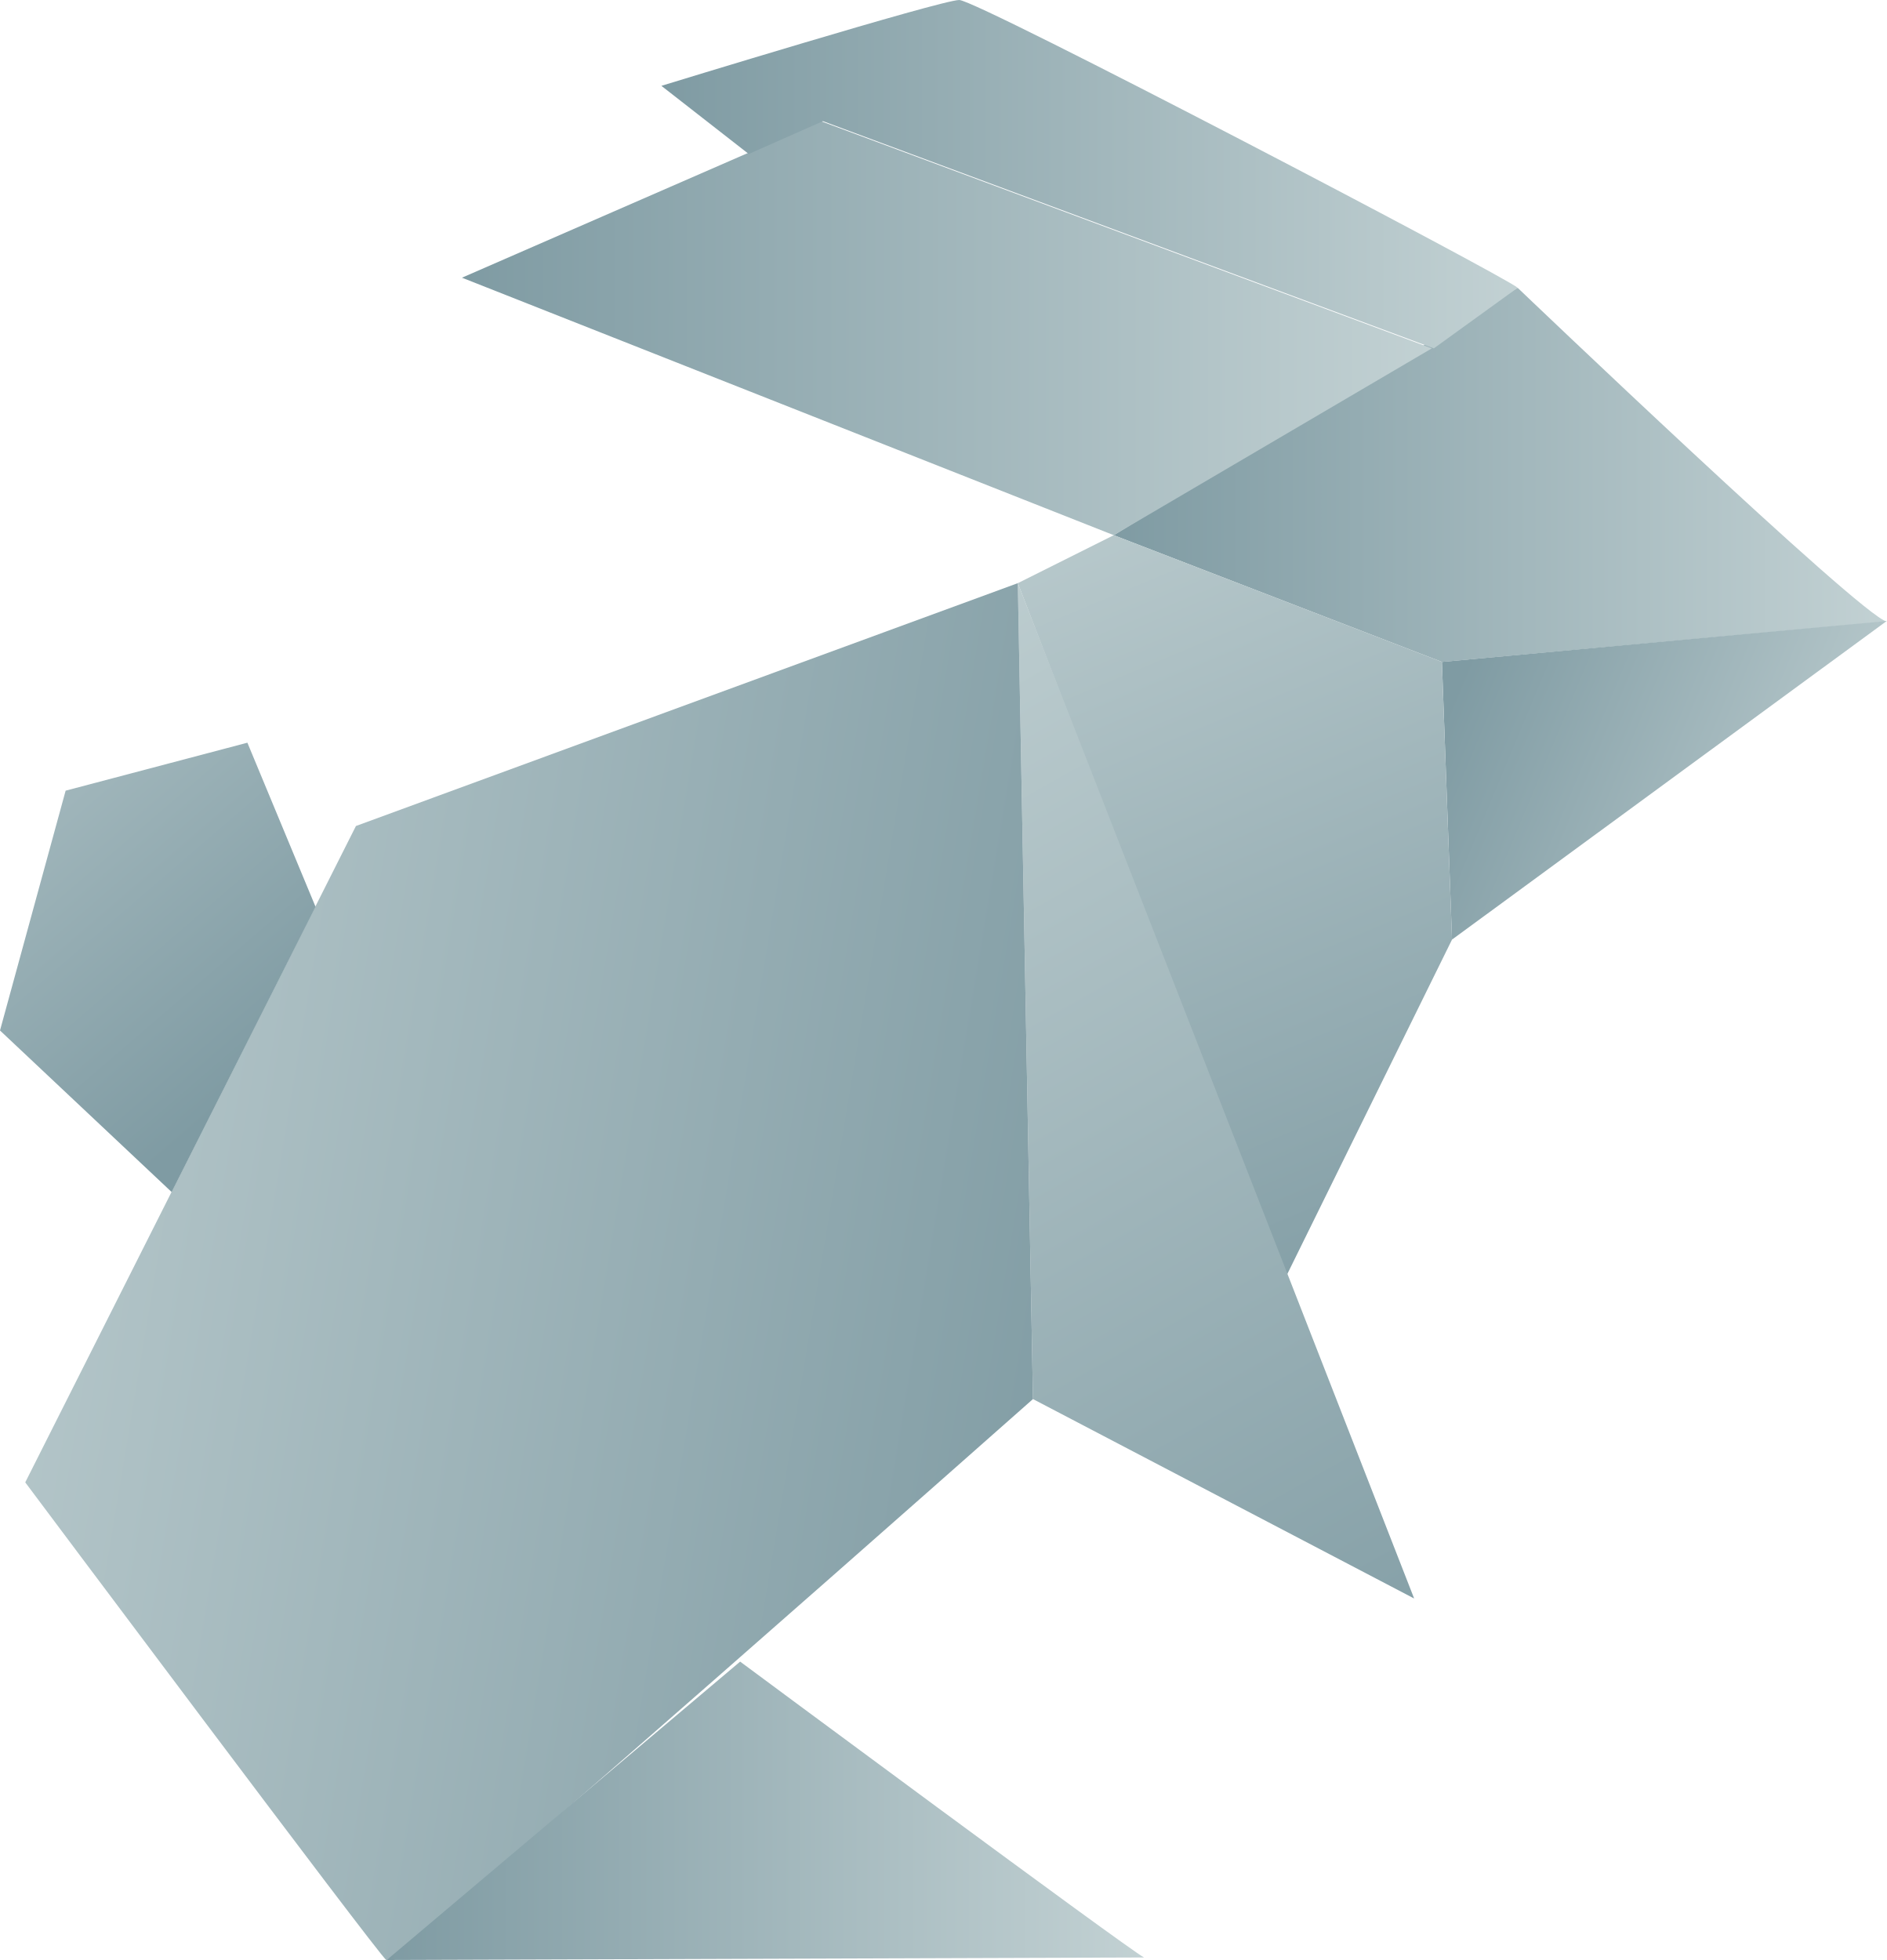
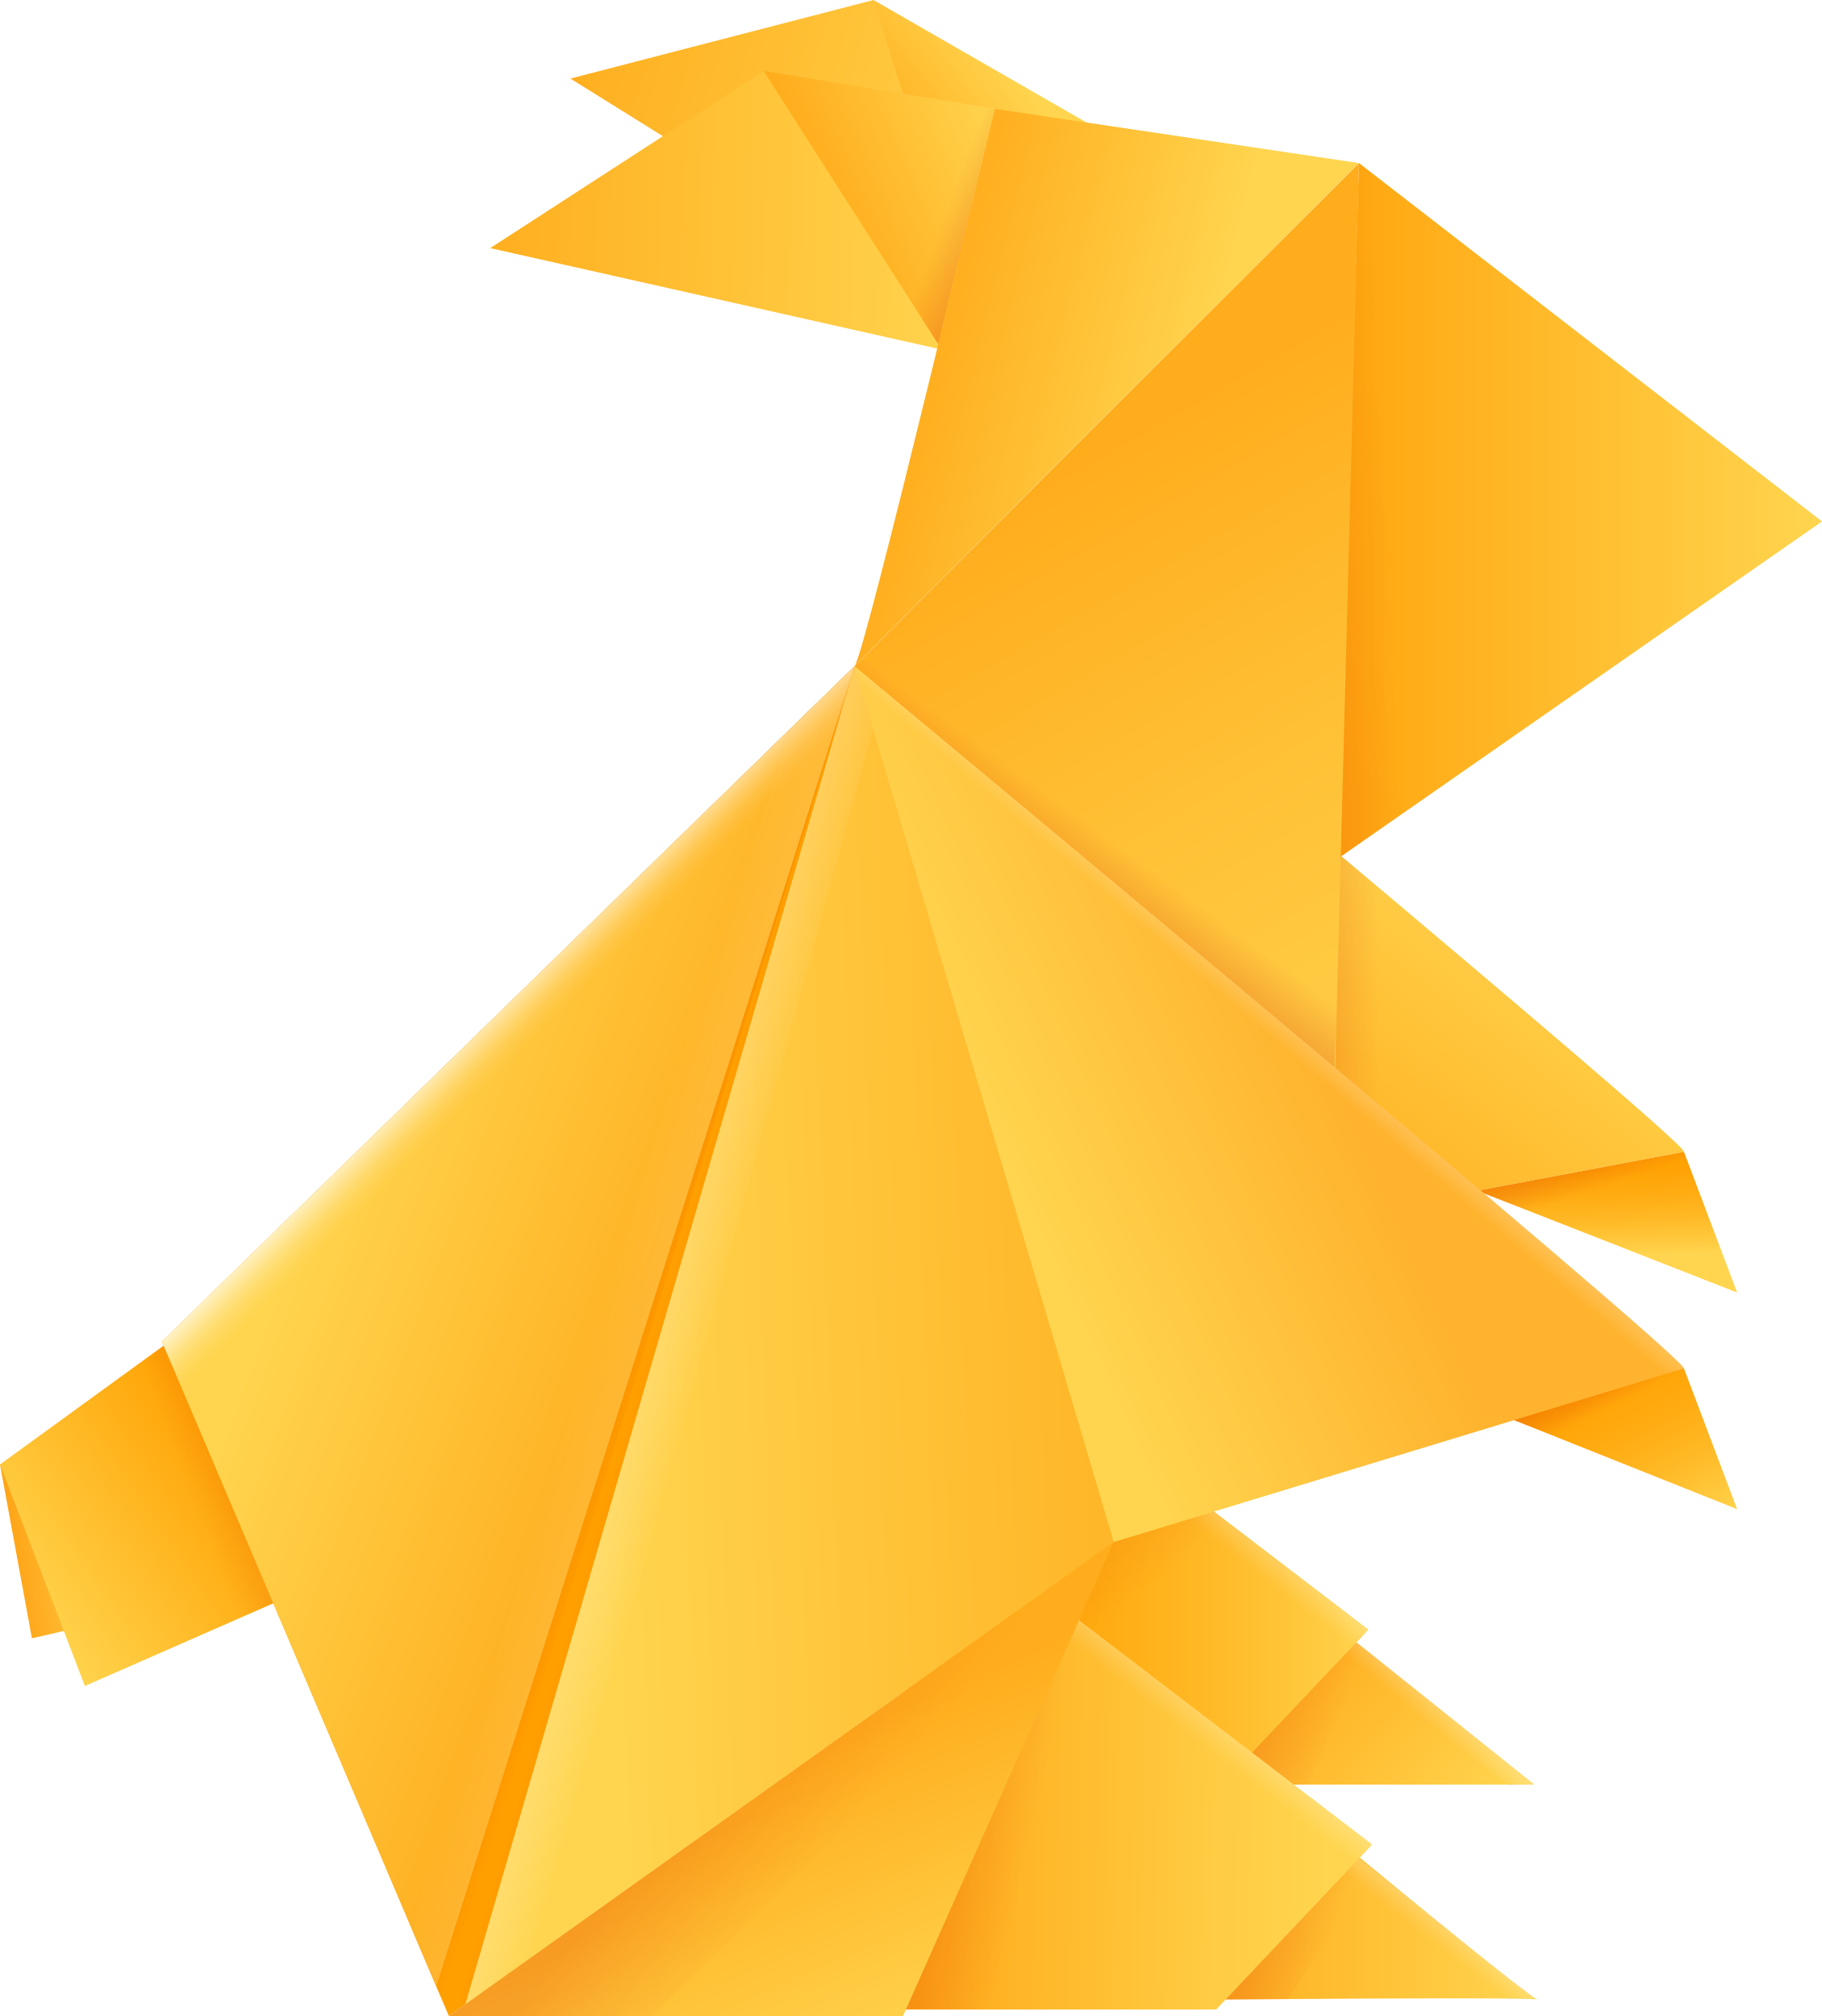
- <svg xmlns="http://www.w3.org/2000/svg" xmlns:xlink="http://www.w3.org/1999/xlink" viewBox="0 0 37.37 38.82">
+ <svg xmlns="http://www.w3.org/2000/svg" xmlns:xlink="http://www.w3.org/1999/xlink" viewBox="0 0 92.51 102.38">
  <defs>
-     <style>.cls-1{fill:url(#linear-gradient);}.cls-2{fill:url(#linear-gradient-2);}.cls-3{fill:url(#linear-gradient-3);}.cls-4{fill:url(#linear-gradient-4);}.cls-5{fill:url(#linear-gradient-5);}.cls-6{fill:url(#linear-gradient-6);}.cls-7{fill:url(#linear-gradient-7);}.cls-8{fill:url(#linear-gradient-8);}.cls-9{fill:url(#linear-gradient-9);}</style>
-     <linearGradient id="linear-gradient" y1="9.4" x2="15.31" y2="9.4" gradientTransform="matrix(-1, 0, 0, 1, 37.37, 0)" gradientUnits="userSpaceOnUse">
-       <stop offset="0" stop-color="#c2d1d3" />
-       <stop offset="1" stop-color="#7f9ba3" />
+     <style>.cls-1{fill:url(#linear-gradient);}.cls-2{fill:url(#linear-gradient-4);}.cls-2,.cls-3,.cls-4,.cls-5,.cls-6,.cls-7,.cls-8,.cls-9,.cls-10,.cls-11,.cls-12,.cls-13,.cls-14,.cls-15,.cls-16{opacity:.2;}.cls-2,.cls-3,.cls-4,.cls-5,.cls-6,.cls-7,.cls-17,.cls-18{mix-blend-mode:screen;}.cls-19{fill:#ffa000;}.cls-3{fill:url(#linear-gradient-13);}.cls-4{fill:url(#linear-gradient-12);}.cls-5{fill:url(#linear-gradient-11);}.cls-6{fill:url(#linear-gradient-41);}.cls-7{fill:url(#linear-gradient-42);}.cls-20{fill:url(#linear-gradient-2);}.cls-20,.cls-8,.cls-9,.cls-10,.cls-11,.cls-12,.cls-13,.cls-14,.cls-15,.cls-16,.cls-21,.cls-22,.cls-23,.cls-24{mix-blend-mode:multiply;}.cls-20,.cls-21,.cls-22,.cls-23{opacity:.3;}.cls-8{fill:url(#linear-gradient-5);}.cls-9{fill:url(#linear-gradient-9);}.cls-10{fill:url(#linear-gradient-24);}.cls-11{fill:url(#linear-gradient-26);}.cls-12{fill:url(#linear-gradient-29);}.cls-13{fill:url(#linear-gradient-28);}.cls-14{fill:url(#linear-gradient-34);}.cls-15{fill:url(#linear-gradient-21);}.cls-16{fill:url(#linear-gradient-14);}.cls-21{fill:url(#linear-gradient-19);}.cls-22{fill:url(#linear-gradient-39);}.cls-23{fill:url(#linear-gradient-38);}.cls-17{fill:url(#linear-gradient-32);opacity:.8;}.cls-25{fill:url(#linear-gradient-8);}.cls-26{fill:url(#linear-gradient-3);}.cls-27{fill:url(#linear-gradient-6);}.cls-18{fill:url(#linear-gradient-31);}.cls-18,.cls-24{opacity:.1;}.cls-28{fill:url(#linear-gradient-40);}.cls-29{fill:url(#linear-gradient-18);}.cls-30{fill:url(#linear-gradient-22);}.cls-31{fill:url(#linear-gradient-20);}.cls-32{fill:url(#linear-gradient-23);}.cls-33{fill:url(#linear-gradient-15);}.cls-34{fill:url(#linear-gradient-16);}.cls-35{fill:url(#linear-gradient-17);}.cls-36{fill:url(#linear-gradient-10);}.cls-37{fill:url(#linear-gradient-27);}.cls-38{fill:url(#linear-gradient-35);}.cls-39{fill:url(#linear-gradient-37);}.cls-40{fill:url(#linear-gradient-36);}.cls-41{fill:url(#linear-gradient-25);}.cls-42{fill:url(#linear-gradient-33);}.cls-43{fill:url(#linear-gradient-30);}.cls-44{isolation:isolate;}.cls-24{fill:url(#linear-gradient-7);}</style>
+     <linearGradient id="linear-gradient" x1="10.87" y1="63.8" x2="11.08" y2="58.11" gradientTransform="translate(92.51) rotate(-180) scale(1 -1)" gradientUnits="userSpaceOnUse">
+       <stop offset="0" stop-color="#ffd54f" />
+       <stop offset=".07" stop-color="#ffcd44" />
+       <stop offset=".32" stop-color="#ffb926" />
+       <stop offset=".55" stop-color="#ffab11" />
+       <stop offset=".78" stop-color="#ffa204" />
+       <stop offset="1" stop-color="#ffa000" />
    </linearGradient>
-     <linearGradient id="linear-gradient-2" x1="9" y1="6.5" x2="28.21" y2="6.5" xlink:href="#linear-gradient" />
-     <linearGradient id="linear-gradient-3" x1="7.3" y1="3.45" x2="24.31" y2="3.45" xlink:href="#linear-gradient" />
-     <linearGradient id="linear-gradient-4" x1="-0.19" y1="17.33" x2="8.54" y2="13.69" xlink:href="#linear-gradient" />
-     <linearGradient id="linear-gradient-5" x1="15.58" y1="6.69" x2="7.57" y2="25.86" xlink:href="#linear-gradient" />
-     <linearGradient id="linear-gradient-6" x1="21.8" y1="11.27" x2="8.45" y2="34.81" xlink:href="#linear-gradient" />
-     <linearGradient id="linear-gradient-7" x1="42.46" y1="22.02" x2="14.79" y2="26.63" xlink:href="#linear-gradient" />
-     <linearGradient id="linear-gradient-8" x1="40.91" y1="10.59" x2="31.93" y2="21.03" xlink:href="#linear-gradient" />
-     <linearGradient id="linear-gradient-9" x1="14.71" y1="35.87" x2="29.71" y2="35.87" xlink:href="#linear-gradient" />
+     <linearGradient id="linear-gradient-2" x1="12.43" y1="60.73" x2="13.07" y2="58.76" gradientTransform="translate(92.51) rotate(-180) scale(1 -1)" gradientUnits="userSpaceOnUse">
+       <stop offset="0" stop-color="#fff" />
+       <stop offset=".49" stop-color="#ea9d86" />
+       <stop offset=".84" stop-color="#dd5c34" />
+       <stop offset="1" stop-color="#d84315" />
+     </linearGradient>
+     <linearGradient id="linear-gradient-3" x1="18.7" y1="94.54" x2="28.53" y2="85.9" gradientTransform="translate(92.51) rotate(-180) scale(1 -1)" gradientUnits="userSpaceOnUse">
+       <stop offset="0" stop-color="#ffd54f" />
+       <stop offset="1" stop-color="#ffad1d" />
+     </linearGradient>
+     <linearGradient id="linear-gradient-4" x1="19.78" y1="86.48" x2="20.43" y2="87.25" gradientTransform="translate(92.51) rotate(-180) scale(1 -1)" gradientUnits="userSpaceOnUse">
+       <stop offset="0" stop-color="#fff" />
+       <stop offset=".09" stop-color="#e4e4e4" />
+       <stop offset=".43" stop-color="#838383" />
+       <stop offset=".7" stop-color="#3c3c3c" />
+       <stop offset=".9" stop-color="#101010" />
+       <stop offset="1" stop-color="#000" />
+     </linearGradient>
+     <linearGradient id="linear-gradient-5" x1="24.57" y1="87.76" x2="28.69" y2="86.39" xlink:href="#linear-gradient-2" />
+     <linearGradient id="linear-gradient-6" x1="23.03" y1="80.22" x2="48.38" y2="80.22" xlink:href="#linear-gradient" />
+     <linearGradient id="linear-gradient-7" x1="35.47" y1="81.74" x2="37.54" y2="79.17" xlink:href="#linear-gradient-2" />
+     <linearGradient id="linear-gradient-8" x1="14.4" y1="97.43" x2="31.49" y2="97.43" xlink:href="#linear-gradient-3" />
+     <linearGradient id="linear-gradient-9" x1="25.04" y1="98.6" x2="28.35" y2="97.33" xlink:href="#linear-gradient-2" />
+     <linearGradient id="linear-gradient-10" x1="24.45" y1="91.51" x2="45.91" y2="91.11" gradientTransform="translate(92.51) rotate(-180) scale(1 -1)" gradientUnits="userSpaceOnUse">
+       <stop offset="0" stop-color="#ffd54f" />
+       <stop offset=".29" stop-color="#ffcc43" />
+       <stop offset=".79" stop-color="#ffb425" />
+       <stop offset="1" stop-color="#ffa917" />
+     </linearGradient>
+     <linearGradient id="linear-gradient-11" x1="31.56" y1="86.87" x2="32.42" y2="87.97" xlink:href="#linear-gradient-4" />
+     <linearGradient id="linear-gradient-12" x1="19.05" y1="97.88" x2="19.73" y2="98.75" xlink:href="#linear-gradient-4" />
+     <linearGradient id="linear-gradient-13" x1="27.53" y1="79.28" x2="28.3" y2="80.27" xlink:href="#linear-gradient-4" />
+     <linearGradient id="linear-gradient-14" x1="39.93" y1="92.33" x2="44.36" y2="91.41" xlink:href="#linear-gradient-2" />
+     <linearGradient id="linear-gradient-15" x1="38.52" y1="12.6" x2="65.39" y2="11.97" gradientTransform="translate(93.9 8.94) rotate(-164.44) scale(1 -1)" xlink:href="#linear-gradient-3" />
+     <linearGradient id="linear-gradient-16" x1="39.54" y1="4.8" x2="45.77" y2="8.93" gradientTransform="translate(91.42 -3.19) rotate(175.97) scale(1 -1)" xlink:href="#linear-gradient-3" />
+     <linearGradient id="linear-gradient-17" x1="42.93" y1="11.05" x2="69.05" y2="10.45" xlink:href="#linear-gradient-3" />
+     <linearGradient id="linear-gradient-18" x1="41.15" y1="7.05" x2="50.27" y2="10.96" xlink:href="#linear-gradient-3" />
+     <linearGradient id="linear-gradient-19" x1="44.65" y1="11.06" x2="42.28" y2="11.92" gradientTransform="translate(92.51) rotate(-180) scale(1 -1)" gradientUnits="userSpaceOnUse">
+       <stop offset="0" stop-color="#fff" />
+       <stop offset=".16" stop-color="#f9e6e0" />
+       <stop offset=".5" stop-color="#eca691" />
+       <stop offset="1" stop-color="#d84315" />
+     </linearGradient>
+     <linearGradient id="linear-gradient-20" x1="12.97" y1="45.89" x2="25.56" y2="62.39" xlink:href="#linear-gradient-3" />
+     <linearGradient id="linear-gradient-21" x1="22.48" y1="52.17" x2="25.89" y2="52.17" xlink:href="#linear-gradient-2" />
+     <linearGradient id="linear-gradient-22" x1="81.99" y1="77.71" x2="93.87" y2="79.02" gradientTransform="translate(92.51) rotate(-180) scale(1 -1)" gradientUnits="userSpaceOnUse">
+       <stop offset="0" stop-color="#ffd54f" />
+       <stop offset=".23" stop-color="#ffd14b" />
+       <stop offset=".45" stop-color="#ffc73f" />
+       <stop offset=".67" stop-color="#ffb62c" />
+       <stop offset=".89" stop-color="#ff9e11" />
+       <stop offset="1" stop-color="#ff8f00" />
+     </linearGradient>
+     <linearGradient id="linear-gradient-23" x1="91.51" y1="81.81" x2="79.83" y2="73.96" gradientTransform="translate(92.51) rotate(-180) scale(1 -1)" gradientUnits="userSpaceOnUse">
+       <stop offset="0" stop-color="#ffd54f" />
+       <stop offset="1" stop-color="#ffa000" />
+     </linearGradient>
+     <linearGradient id="linear-gradient-24" x1="83.06" y1="75.41" x2="79.99" y2="74.21" gradientTransform="translate(92.51) rotate(-180) scale(1 -1)" gradientUnits="userSpaceOnUse">
+       <stop offset="0" stop-color="#fff" />
+       <stop offset=".13" stop-color="#faebe6" />
+       <stop offset=".41" stop-color="#f0b9a7" />
+       <stop offset=".82" stop-color="#df6944" />
+       <stop offset="1" stop-color="#d84315" />
+     </linearGradient>
+     <linearGradient id="linear-gradient-25" x1="0" y1="25.94" x2="24.58" y2="25.94" gradientTransform="translate(92.51) rotate(-180) scale(1 -1)" gradientUnits="userSpaceOnUse">
+       <stop offset="0" stop-color="#ffd54f" />
+       <stop offset="1" stop-color="#ffa60f" />
+     </linearGradient>
+     <linearGradient id="linear-gradient-26" x1="21.9" y1="25.8" x2="27.49" y2="26.06" xlink:href="#linear-gradient-2" />
+     <linearGradient id="linear-gradient-27" x1="11.47" y1="64.21" x2="35.66" y2="22.19" gradientTransform="translate(92.51) rotate(-180) scale(1 -1)" gradientUnits="userSpaceOnUse">
+       <stop offset="0" stop-color="#ffd54f" />
+       <stop offset=".26" stop-color="#ffcf48" />
+       <stop offset=".64" stop-color="#ffc035" />
+       <stop offset="1" stop-color="#ffad1d" />
+     </linearGradient>
+     <linearGradient id="linear-gradient-28" x1="58.87" y1="68" x2="61.25" y2="67.21" xlink:href="#linear-gradient-2" />
+     <linearGradient id="linear-gradient-29" x1="59.62" y1="68.04" x2="56.18" y2="69.04" xlink:href="#linear-gradient-2" />
+     <linearGradient id="linear-gradient-30" x1="77.19" y1="60.91" x2="57.61" y2="68.13" xlink:href="#linear-gradient-3" />
+     <linearGradient id="linear-gradient-31" x1="62.07" y1="66.63" x2="59.01" y2="67.57" gradientTransform="translate(92.51) rotate(-180) scale(1 -1)" gradientUnits="userSpaceOnUse">
+       <stop offset="0" stop-color="#000" />
+       <stop offset=".24" stop-color="#484848" />
+       <stop offset=".51" stop-color="#959595" />
+       <stop offset=".74" stop-color="#cecece" />
+       <stop offset=".91" stop-color="#f1f1f1" />
+       <stop offset="1" stop-color="#fff" />
+     </linearGradient>
+     <linearGradient id="linear-gradient-32" x1="65.4" y1="52.97" x2="67.4" y2="50.97" gradientTransform="translate(92.51) rotate(-180) scale(1 -1)" gradientUnits="userSpaceOnUse">
+       <stop offset="0" stop-color="#000" />
+       <stop offset=".12" stop-color="#040404" />
+       <stop offset=".24" stop-color="#111" />
+       <stop offset=".37" stop-color="#262626" />
+       <stop offset=".5" stop-color="#444" />
+       <stop offset=".63" stop-color="#6a6a6a" />
+       <stop offset=".77" stop-color="#9a9a9a" />
+       <stop offset=".9" stop-color="#d0d0d0" />
+       <stop offset="1" stop-color="#fff" />
+     </linearGradient>
+     <linearGradient id="linear-gradient-33" x1="46.61" y1="104.67" x2="53.2" y2="89.5" xlink:href="#linear-gradient-3" />
+     <linearGradient id="linear-gradient-34" x1="49.57" y1="93.12" x2="54.87" y2="88.61" xlink:href="#linear-gradient-24" />
+     <linearGradient id="linear-gradient-35" x1="62.46" y1="67.93" x2="25.83" y2="66.57" gradientTransform="translate(92.51) rotate(-180) scale(1 -1)" gradientUnits="userSpaceOnUse">
+       <stop offset="0" stop-color="#ffd54f" />
+       <stop offset=".63" stop-color="#ffb92c" />
+       <stop offset="1" stop-color="#ffad1d" />
+     </linearGradient>
+     <linearGradient id="linear-gradient-36" x1="31.85" y1="22.15" x2="45.82" y2="18.71" xlink:href="#linear-gradient-3" />
+     <linearGradient id="linear-gradient-37" x1="8.68" y1="79.13" x2="13.84" y2="69.09" xlink:href="#linear-gradient" />
+     <linearGradient id="linear-gradient-38" x1="11.11" y1="71.64" x2="11.95" y2="70" xlink:href="#linear-gradient-2" />
+     <linearGradient id="linear-gradient-39" x1="35.8" y1="42.87" x2="37.76" y2="45.54" xlink:href="#linear-gradient-2" />
+     <linearGradient id="linear-gradient-40" x1="42.37" y1="58.13" x2="26.62" y2="51" gradientTransform="translate(92.51) rotate(-180) scale(1 -1)" gradientUnits="userSpaceOnUse">
+       <stop offset="0" stop-color="#ffd54f" />
+       <stop offset="1" stop-color="#ffb32e" />
+     </linearGradient>
+     <linearGradient id="linear-gradient-41" x1="27.69" y1="51.23" x2="28.53" y2="52.21" gradientTransform="translate(92.51) rotate(-180) scale(1 -1)" gradientUnits="userSpaceOnUse">
+       <stop offset="0" stop-color="#fff" />
+       <stop offset=".09" stop-color="#f1f1f1" />
+       <stop offset=".26" stop-color="#cecece" />
+       <stop offset=".49" stop-color="#959595" />
+       <stop offset=".76" stop-color="#484848" />
+       <stop offset="1" stop-color="#000" />
+     </linearGradient>
+     <linearGradient id="linear-gradient-42" x1="59.78" y1="67.58" x2="56.5" y2="68.53" xlink:href="#linear-gradient-41" />
  </defs>
-   <g id="Layer_2" data-name="Layer 2">
-     <g id="Origami">
-       <g id="rabbit">
-         <path class="cls-1" d="M37.37,12.31c-.5-.1-7.31-6.61-7.31-6.61l-8,4.9,6.5,2.51Z" />
-         <polygon class="cls-2" points="28.36 6.9 16.26 2.4 9.15 5.5 22.06 10.6 28.36 6.9" />
-         <path class="cls-3" d="M30.06,5.7C29.86,5.5,19.36,0,19,0s-5.9,1.7-5.9,1.7l1.73,1.35,1.47-.65,12.1,4.5Z" />
-         <polygon class="cls-4" points="37.37 12.3 28.76 18.61 28.56 13.11 37.37 12.3" />
-         <polygon class="cls-5" points="28.56 13.11 22.06 10.6 20.16 11.55 25.46 25.31 28.76 18.61 28.56 13.11" />
-         <polygon class="cls-6" points="28.01 31.66 20.16 11.55 20.46 27.71 28.01 31.66" />
-         <path class="cls-7" d="M20.16,11.55,7.05,16.36.5,29.36s7,9.36,7.15,9.46S20.46,27.71,20.46,27.71Z" />
-         <polygon class="cls-8" points="4.9 14.71 1.3 15.66 0 20.41 3.4 23.61 6.25 17.96 4.9 14.71" />
-         <path class="cls-9" d="M22.66,38.77c-.3-.15-8-5.86-8-5.86l-7,5.91Z" />
+   <g class="cls-44">
+     <g id="Layer_2">
+       <g id="_ÎÓÈ_1">
+         <g>
+           <g>
+             <polygon class="cls-1" points="85.5 58.49 88.2 65.64 75.01 60.47 85.5 58.49" />
+             <polygon class="cls-20" points="85.5 58.49 85.7 59.01 77.53 61.46 73.64 59.97 85.5 58.49" />
+             <polygon class="cls-26" points="60.82 90.63 77.91 90.63 67.62 82.4 60.82 90.63" />
+             <polygon class="cls-2" points="66.86 83.14 76.58 90.65 77.91 90.63 67.62 82.4 66.86 83.14" />
+             <path class="cls-8" d="M66.33,90.64c-4.3,.02-5.5,0-5.5,0l6.8-8.23s.75,.62,1.85,1.52l-3.14,6.72Z" />
+             <polygon class="cls-27" points="44.13 91.14 51.89 69.31 69.48 82.76 61.55 91.14 44.13 91.14" />
+             <polygon class="cls-24" points="62.17 77.16 52.06 86.52 49.43 82.66 60.16 75.63 62.17 77.16" />
+             <path class="cls-25" d="M61.02,101.55s17.24-.15,17.08,0c-.16,.16-10.29-8.23-10.29-8.23l-6.8,8.23Z" />
+             <path class="cls-9" d="M65.39,101.55h-4.37s6.8-8.23,6.8-8.23c0,0-.06-.04,1.94,1.6l-4.37,6.63Z" />
+             <polygon class="cls-36" points="44.33 102.05 52.09 80.22 69.67 93.67 61.75 102.05 44.33 102.05" />
+             <polygon class="cls-5" points="52.11 82.02 52.09 80.22 69.67 93.67 68.8 94.6 52.11 82.02" />
+             <polygon class="cls-4" points="68.11 95.33 69 94.39 77.98 101.49 76.52 101.49 68.11 95.33" />
+             <polygon class="cls-3" points="59.59 76.91 60.88 76.21 69.48 82.78 68.6 83.7 59.59 76.91" />
+             <polygon class="cls-16" points="55.43 82.79 50.2 102.04 45.53 102.04 53.54 81.35 55.43 82.79" />
+             <g>
+               <polygon class="cls-33" points="44.35 0 28.96 3.99 51.88 18.27 44.35 0" />
+               <polygon class="cls-34" points="56.19 6.81 49.67 16.91 44.35 0 56.19 6.81" />
+             </g>
+             <g>
+               <polygon class="cls-35" points="38.77 3.6 24.89 12.6 50.11 18.27 38.77 3.6" />
+               <polygon class="cls-29" points="50.52 5.52 47.64 17.48 38.77 3.6 50.52 5.52" />
+             </g>
+             <polygon class="cls-21" points="50.52 5.52 50.11 5.52 46.14 15.14 47.64 17.48 50.52 5.52" />
+             <path class="cls-31" d="M66.7,42.3c9.65,8.11,18.67,15.76,18.81,16.19l-18.81,3.55v-19.74Z" />
+             <path class="cls-15" d="M69.95,45.03v16.4s-3.25,.61-3.25,.61v-19.74c1.1,.92,2.18,1.83,3.25,2.73Z" />
+             <polygon class="cls-30" points="0 74.37 1.62 83.2 11.25 80.98 0 74.37" />
+             <polygon class="cls-32" points="9.24 67.66 0 74.37 4.31 85.62 15.34 80.78 9.24 67.66" />
+             <polygon class="cls-10" points="9.24 67.66 7.32 69.05 11.85 82.31 15.34 80.78 9.24 67.66" />
+             <polygon class="cls-41" points="69 8.28 92.51 26.48 67.92 43.61 69 8.28" />
+             <polygon class="cls-11" points="69.67 8.8 71.49 41.12 68.06 43.51 69 8.28 69.67 8.8" />
+             <polygon class="cls-37" points="67.43 68.1 69 8.28 43.39 33.83 67.43 68.1" />
+             <polygon class="cls-19" points="43.39 33.83 63.75 73.18 22.79 102.38 8.22 68.13 43.39 33.83" />
+             <polygon class="cls-13" points="43.39 33.83 22.52 101.73 21.1 98.41 43.39 33.83" />
+             <polygon class="cls-12" points="43.39 33.83 29.73 97.43 22.79 102.38 43.39 33.83" />
+             <polygon class="cls-43" points="43.39 33.83 8.22 68.13 22.15 100.87 43.39 33.83" />
+             <polygon class="cls-18" points="43.39 33.83 40.27 36.87 20.11 96.07 22.15 100.87 43.39 33.83" />
+             <polygon class="cls-17" points="43.39 33.83 8.22 68.13 9.24 70.52 42.29 37.61 43.39 33.83" />
+             <polygon class="cls-42" points="22.79 102.38 45.85 102.38 56.55 78.31 22.79 102.38" />
+             <polygon class="cls-14" points="22.79 102.38 33.08 102.38 55.8 80.22 56.55 78.31 22.79 102.38" />
+             <polygon class="cls-38" points="43.39 33.83 23.63 101.78 63.75 73.18 43.39 33.83" />
+             <path class="cls-40" d="M43.39,33.83c.52-.52,7.13-28.3,7.13-28.3l18.47,2.75-25.61,25.55Z" />
+             <polygon class="cls-39" points="85.5 69.49 88.2 76.64 72.74 70.47 85.5 69.49" />
+             <polygon class="cls-23" points="85.5 69.49 78.83 72.9 76.32 71.9 85.5 69.49" />
+             <polygon class="cls-22" points="67.87 51.13 43.69 33 43.39 33.83 67.7 55.51 67.87 51.13" />
+             <path class="cls-28" d="M85.5,69.49c-.31-.92-42.11-35.66-42.11-35.66l13.16,44.48,28.96-8.82Z" />
+             <path class="cls-6" d="M85.5,69.49c-.31-.92-42.11-35.66-42.11-35.66l.3,1.01,40.86,34.94,.95-.29Z" />
+           </g>
+           <polygon class="cls-7" points="44.33 37.01 43.39 33.83 23.63 101.78 27.44 98.97 44.33 37.01" />
+         </g>
      </g>
    </g>
  </g>
</svg>
